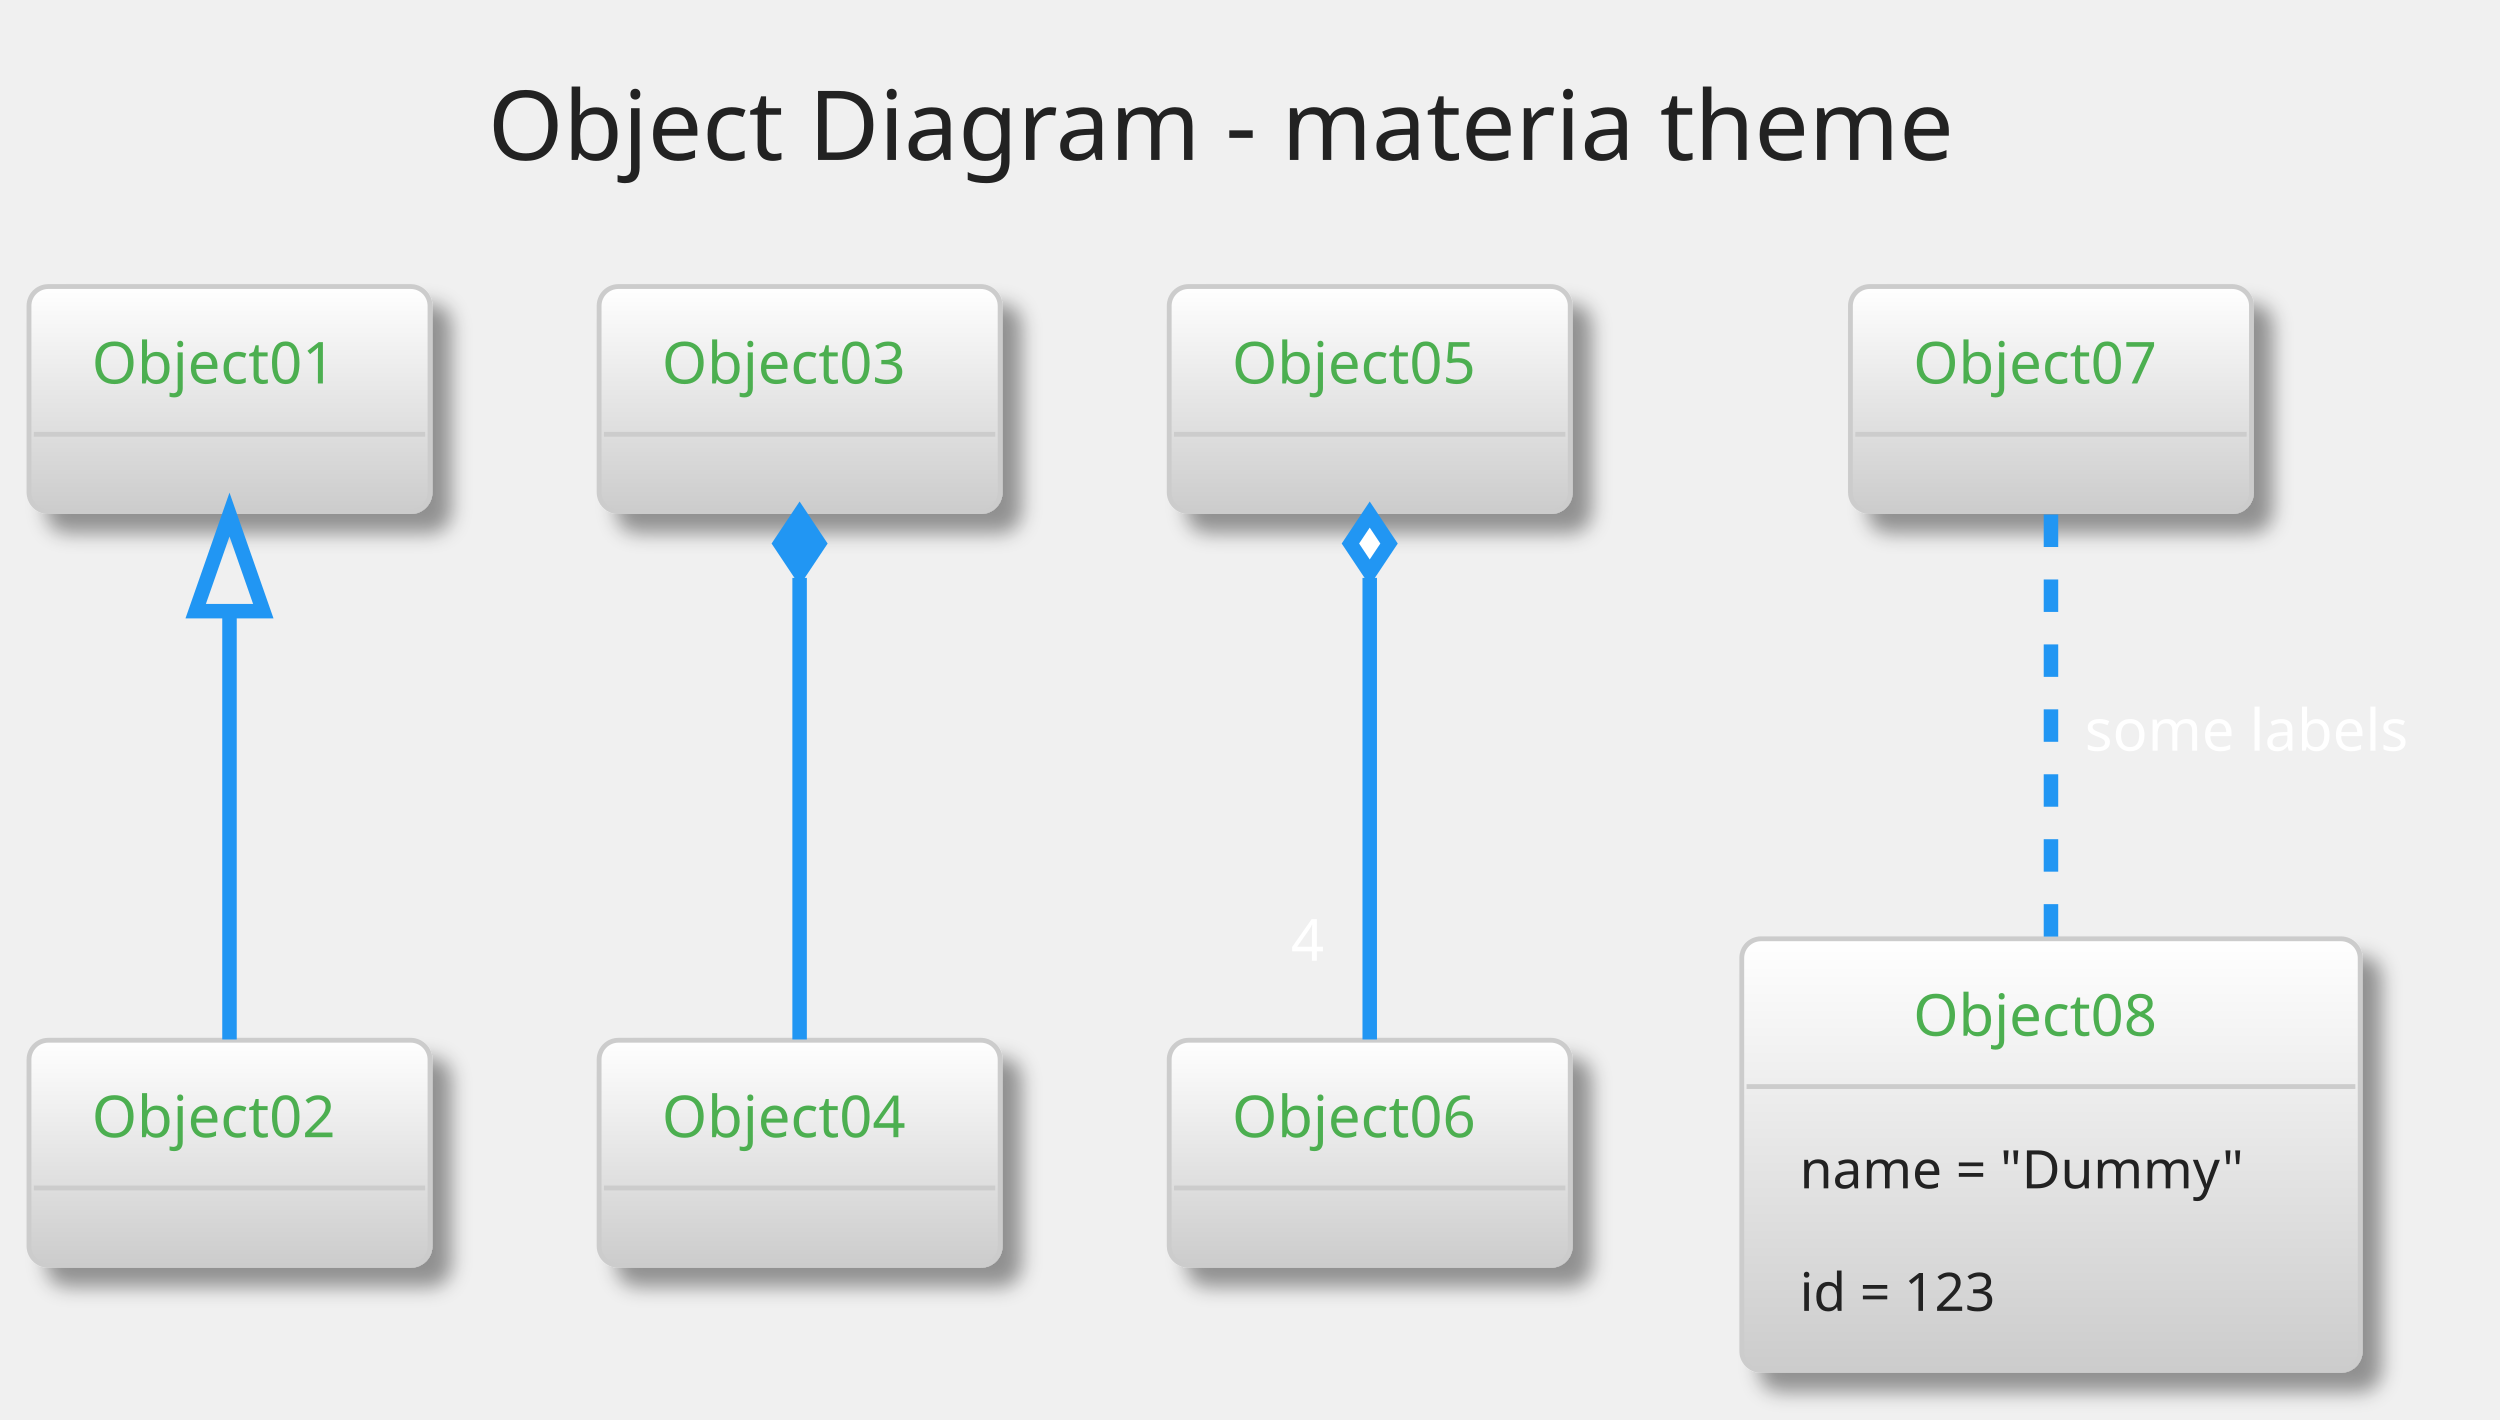
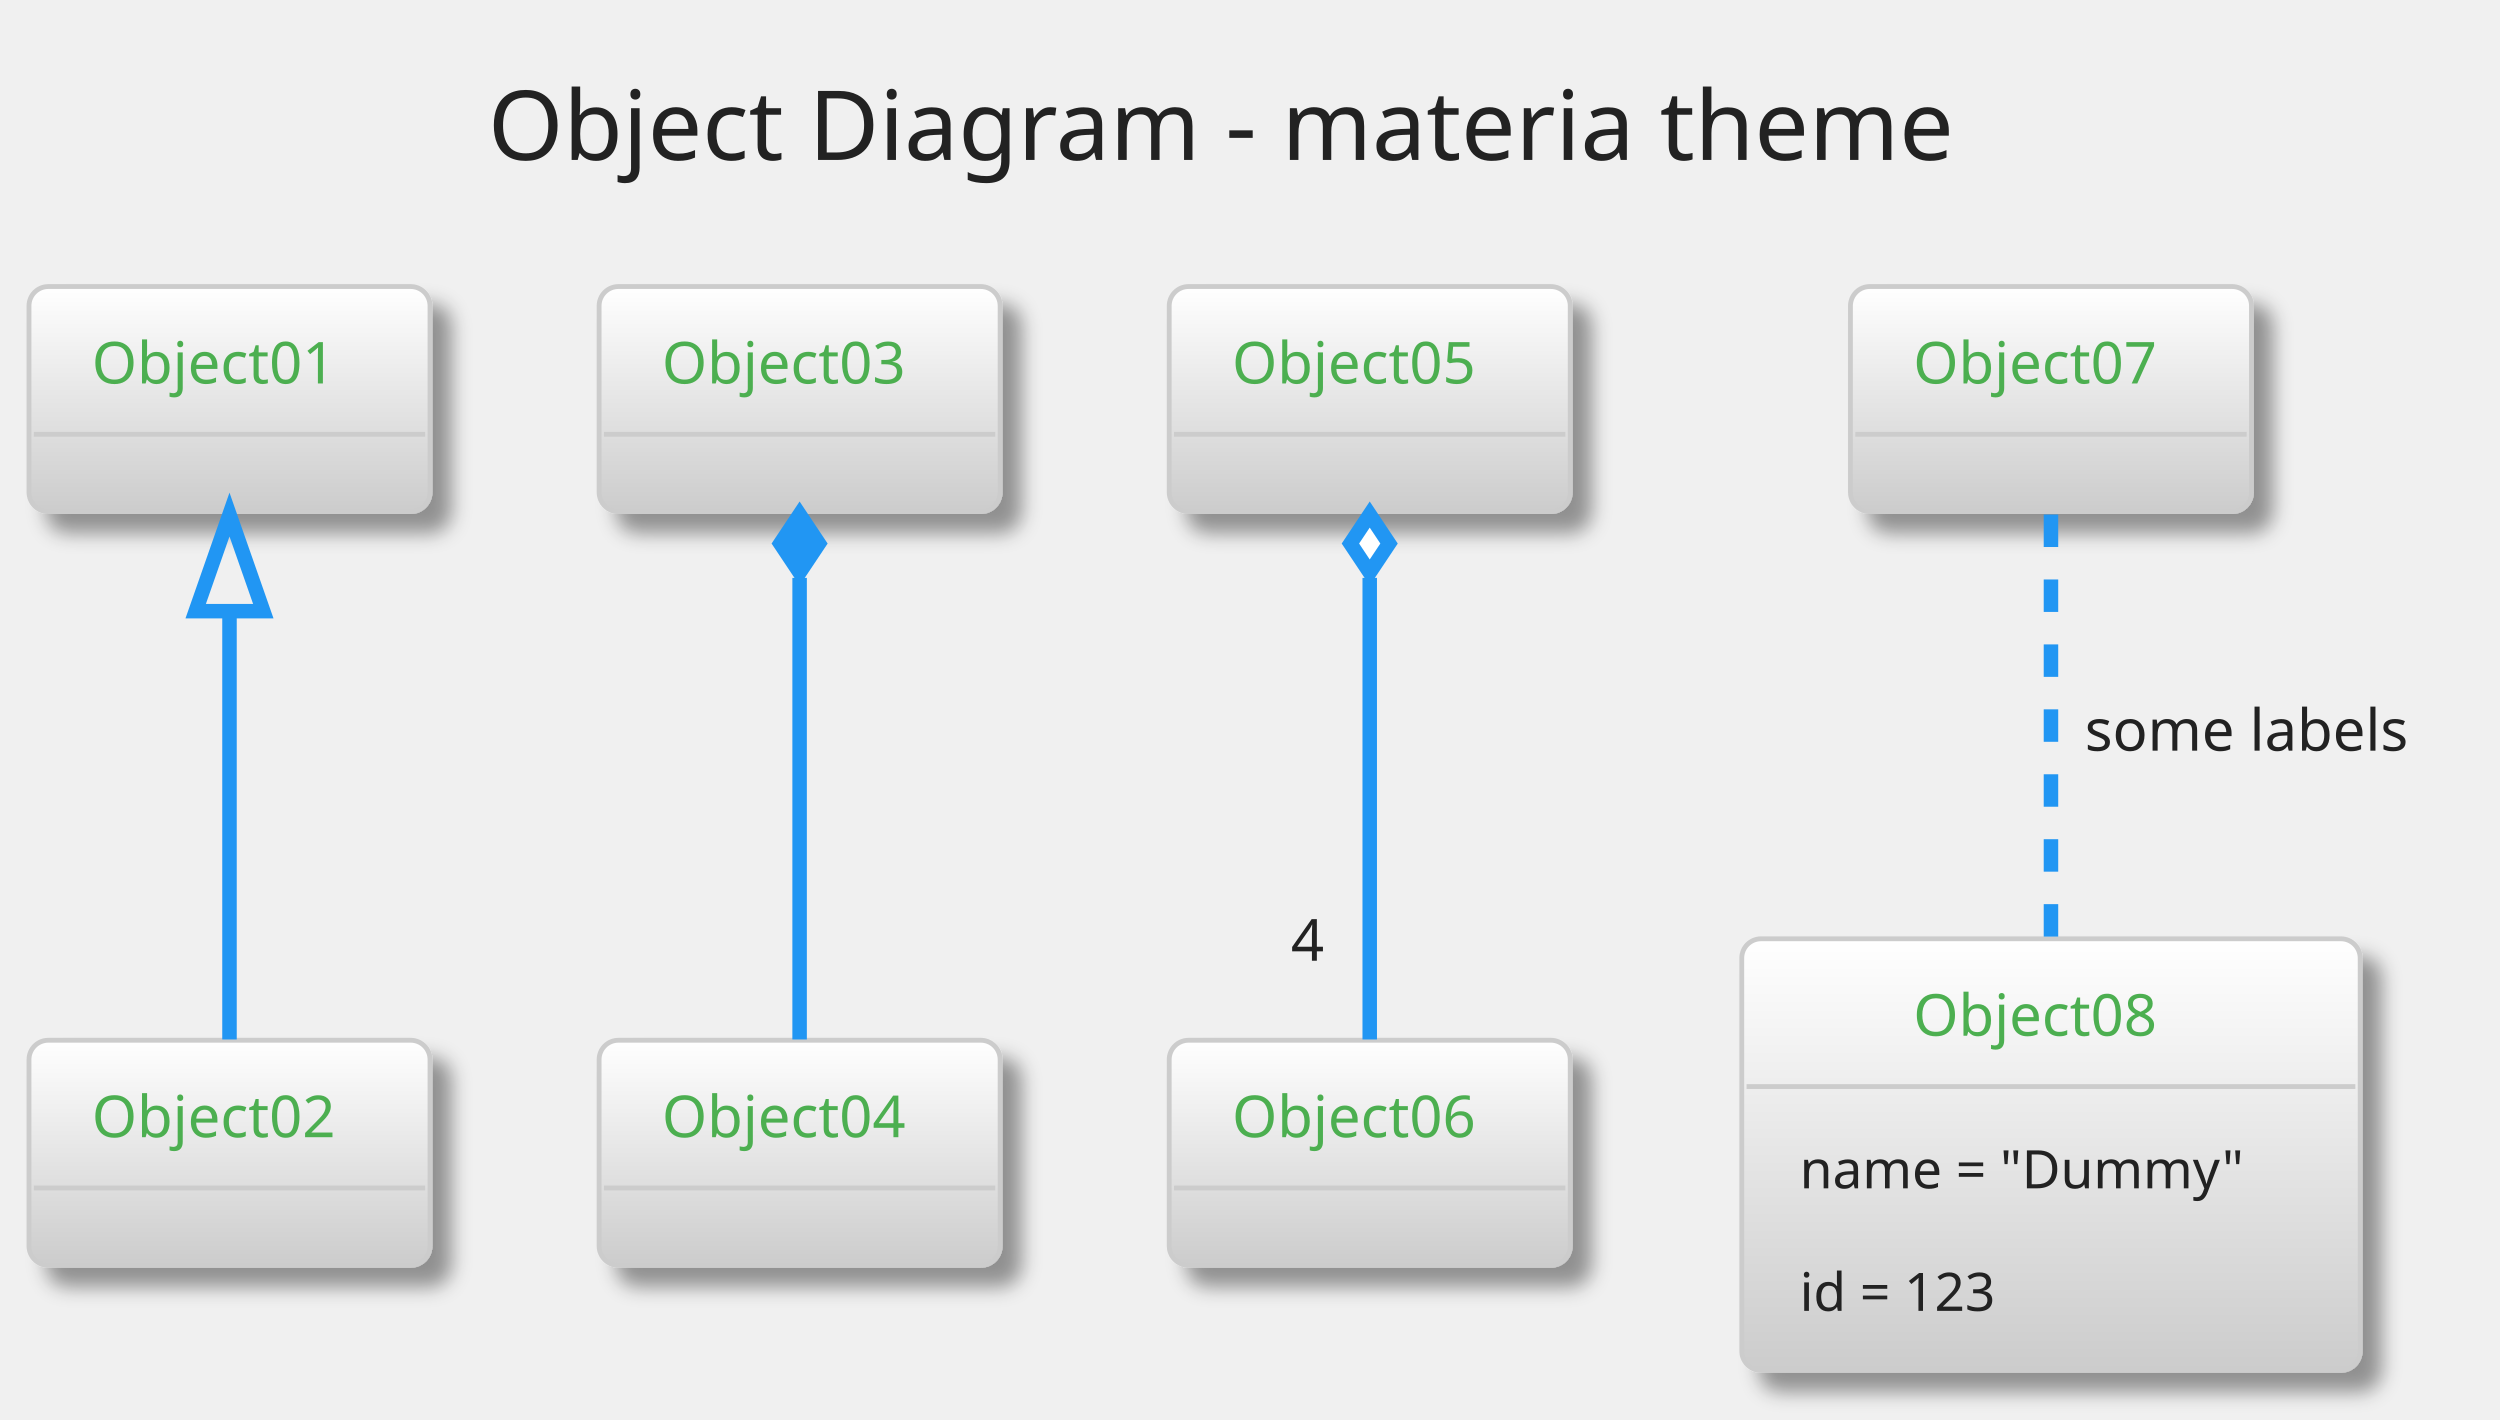
<svg xmlns="http://www.w3.org/2000/svg" contentScriptType="application/ecmascript" contentStyleType="text/css" height="306.25px" preserveAspectRatio="none" style="width:539px;height:306px;" version="1.1" viewBox="0 0 539 306" width="539.583px" zoomAndPan="magnify">
  <defs>
-     <linearGradient id="g1wnbyx7x6cg7t0" x1="50%" x2="50%" y1="0%" y2="100%">
+     <linearGradient id="g1i95ov9dghsgj0" x1="50%" x2="50%" y1="0%" y2="100%">
      <stop offset="0%" stop-color="#FFFFFF" />
      <stop offset="100%" stop-color="#CCCCCC" />
    </linearGradient>
-     <filter height="300%" id="f1wnbyx7x6cg7t" width="300%" x="-1" y="-1">
+     <filter height="300%" id="f1i95ov9dghsgj" width="300%" x="-1" y="-1">
      <feGaussianBlur result="blurOut" stdDeviation="2.083" />
      <feColorMatrix in="blurOut" result="blurOut2" type="matrix" values="0 0 0 0 0 0 0 0 0 0 0 0 0 0 0 0 0 0 .4 0" />
      <feOffset dx="4.167" dy="4.167" in="blurOut2" result="blurOut3" />
      <feBlend in="SourceGraphic" in2="blurOut3" mode="normal" />
    </filter>
  </defs>
  <g>
    <rect fill="none" height="48.236" rx="4.167" ry="4.167" style="stroke: none; stroke-width: 1.042;" width="371.875" x="90.625" y="2.083" />
    <text fill="#222222" font-family="Verdana" font-size="20.833" lengthAdjust="spacingAndGlyphs" textLength="342.708" x="105.208" y="34.487">Object Diagram - materia theme</text>
-     <rect fill="url(#g1wnbyx7x6cg7t0)" filter="url(#f1wnbyx7x6cg7t)" height="48.525" rx="4.167" ry="4.167" style="stroke: #CCCCCC; stroke-width: 1.042;" width="86.458" x="6.25" y="61.778" />
+     <rect fill="url(#g1i95ov9dghsgj0)" filter="url(#f1i95ov9dghsgj)" height="48.525" rx="4.167" ry="4.167" style="stroke: #CCCCCC; stroke-width: 1.042;" width="86.458" x="6.25" y="61.778" />
    <text fill="#4CAF50" font-family="Verdana" font-size="12.5" lengthAdjust="spacingAndGlyphs" textLength="59.375" x="19.792" y="82.678">Object01</text>
    <line style="stroke: #CCCCCC; stroke-width: 1.042;" x1="7.292" x2="91.667" y1="93.636" y2="93.636" />
-     <rect fill="url(#g1wnbyx7x6cg7t0)" filter="url(#f1wnbyx7x6cg7t)" height="48.525" rx="4.167" ry="4.167" style="stroke: #CCCCCC; stroke-width: 1.042;" width="86.458" x="6.25" y="224.278" />
+     <rect fill="url(#g1i95ov9dghsgj0)" filter="url(#f1i95ov9dghsgj)" height="48.525" rx="4.167" ry="4.167" style="stroke: #CCCCCC; stroke-width: 1.042;" width="86.458" x="6.25" y="224.278" />
    <text fill="#4CAF50" font-family="Verdana" font-size="12.5" lengthAdjust="spacingAndGlyphs" textLength="59.375" x="19.792" y="245.178">Object02</text>
    <line style="stroke: #CCCCCC; stroke-width: 1.042;" x1="7.292" x2="91.667" y1="256.136" y2="256.136" />
-     <rect fill="url(#g1wnbyx7x6cg7t0)" filter="url(#f1wnbyx7x6cg7t)" height="48.525" rx="4.167" ry="4.167" style="stroke: #CCCCCC; stroke-width: 1.042;" width="86.458" x="129.167" y="61.778" />
+     <rect fill="url(#g1i95ov9dghsgj0)" filter="url(#f1i95ov9dghsgj)" height="48.525" rx="4.167" ry="4.167" style="stroke: #CCCCCC; stroke-width: 1.042;" width="86.458" x="129.167" y="61.778" />
    <text fill="#4CAF50" font-family="Verdana" font-size="12.5" lengthAdjust="spacingAndGlyphs" textLength="59.375" x="142.708" y="82.678">Object03</text>
    <line style="stroke: #CCCCCC; stroke-width: 1.042;" x1="130.208" x2="214.583" y1="93.636" y2="93.636" />
-     <rect fill="url(#g1wnbyx7x6cg7t0)" filter="url(#f1wnbyx7x6cg7t)" height="48.525" rx="4.167" ry="4.167" style="stroke: #CCCCCC; stroke-width: 1.042;" width="86.458" x="129.167" y="224.278" />
+     <rect fill="url(#g1i95ov9dghsgj0)" filter="url(#f1i95ov9dghsgj)" height="48.525" rx="4.167" ry="4.167" style="stroke: #CCCCCC; stroke-width: 1.042;" width="86.458" x="129.167" y="224.278" />
    <text fill="#4CAF50" font-family="Verdana" font-size="12.5" lengthAdjust="spacingAndGlyphs" textLength="59.375" x="142.708" y="245.178">Object04</text>
    <line style="stroke: #CCCCCC; stroke-width: 1.042;" x1="130.208" x2="214.583" y1="256.136" y2="256.136" />
-     <rect fill="url(#g1wnbyx7x6cg7t0)" filter="url(#f1wnbyx7x6cg7t)" height="48.525" rx="4.167" ry="4.167" style="stroke: #CCCCCC; stroke-width: 1.042;" width="86.458" x="252.083" y="61.778" />
+     <rect fill="url(#g1i95ov9dghsgj0)" filter="url(#f1i95ov9dghsgj)" height="48.525" rx="4.167" ry="4.167" style="stroke: #CCCCCC; stroke-width: 1.042;" width="86.458" x="252.083" y="61.778" />
    <text fill="#4CAF50" font-family="Verdana" font-size="12.5" lengthAdjust="spacingAndGlyphs" textLength="59.375" x="265.625" y="82.678">Object05</text>
    <line style="stroke: #CCCCCC; stroke-width: 1.042;" x1="253.125" x2="337.5" y1="93.636" y2="93.636" />
-     <rect fill="url(#g1wnbyx7x6cg7t0)" filter="url(#f1wnbyx7x6cg7t)" height="48.525" rx="4.167" ry="4.167" style="stroke: #CCCCCC; stroke-width: 1.042;" width="86.458" x="252.083" y="224.278" />
+     <rect fill="url(#g1i95ov9dghsgj0)" filter="url(#f1i95ov9dghsgj)" height="48.525" rx="4.167" ry="4.167" style="stroke: #CCCCCC; stroke-width: 1.042;" width="86.458" x="252.083" y="224.278" />
    <text fill="#4CAF50" font-family="Verdana" font-size="12.5" lengthAdjust="spacingAndGlyphs" textLength="59.375" x="265.625" y="245.178">Object06</text>
    <line style="stroke: #CCCCCC; stroke-width: 1.042;" x1="253.125" x2="337.5" y1="256.136" y2="256.136" />
-     <rect fill="url(#g1wnbyx7x6cg7t0)" filter="url(#f1wnbyx7x6cg7t)" height="48.525" rx="4.167" ry="4.167" style="stroke: #CCCCCC; stroke-width: 1.042;" width="86.458" x="398.958" y="61.778" />
+     <rect fill="url(#g1i95ov9dghsgj0)" filter="url(#f1i95ov9dghsgj)" height="48.525" rx="4.167" ry="4.167" style="stroke: #CCCCCC; stroke-width: 1.042;" width="86.458" x="398.958" y="61.778" />
    <text fill="#4CAF50" font-family="Verdana" font-size="12.5" lengthAdjust="spacingAndGlyphs" textLength="59.375" x="412.5" y="82.678">Object07</text>
    <line style="stroke: #CCCCCC; stroke-width: 1.042;" x1="400" x2="484.375" y1="93.636" y2="93.636" />
-     <rect fill="url(#g1wnbyx7x6cg7t0)" filter="url(#f1wnbyx7x6cg7t)" height="93.043" rx="4.167" ry="4.167" style="stroke: #CCCCCC; stroke-width: 1.042;" width="133.333" x="375.521" y="202.403" />
+     <rect fill="url(#g1i95ov9dghsgj0)" filter="url(#f1i95ov9dghsgj)" height="93.043" rx="4.167" ry="4.167" style="stroke: #CCCCCC; stroke-width: 1.042;" width="133.333" x="375.521" y="202.403" />
    <text fill="#4CAF50" font-family="Verdana" font-size="12.5" lengthAdjust="spacingAndGlyphs" textLength="59.375" x="412.5" y="223.303">Object08</text>
    <line style="stroke: #CCCCCC; stroke-width: 1.042;" x1="376.562" x2="507.812" y1="234.261" y2="234.261" />
    <text fill="#222222" font-family="Verdana" font-size="11.458" lengthAdjust="spacingAndGlyphs" textLength="108.333" x="388.021" y="256.198">name = "Dummy"</text>
    <text fill="#222222" font-family="Verdana" font-size="11.458" lengthAdjust="spacingAndGlyphs" textLength="50" x="388.021" y="282.623">id = 123</text>
    <path d="M49.479,131.882 C49.479,161.785 49.479,199.714 49.479,224.111 " fill="none" id="Object01&lt;-Object02" style="stroke: #2196F3; stroke-width: 3.125;" />
    <polygon fill="none" points="42.188,131.771,49.479,110.937,56.771,131.77,42.188,131.771" style="stroke: #2196F3; stroke-width: 3.125;" />
    <path d="M172.396,124.586 C172.396,155.369 172.396,197.681 172.396,224.111 " fill="none" id="Object03&lt;-Object04" style="stroke: #2196F3; stroke-width: 3.125;" />
    <polygon fill="#2196F3" points="172.396,110.937,168.229,117.187,172.396,123.437,176.562,117.187,172.396,110.937" style="stroke: #2196F3; stroke-width: 3.125;" />
    <path d="M295.312,124.586 C295.312,155.369 295.312,197.681 295.312,224.111 " fill="none" id="Object05&lt;-Object06" style="stroke: #2196F3; stroke-width: 3.125;" />
    <polygon fill="#FFFFFF" points="295.312,110.937,291.146,117.187,295.312,123.437,299.479,117.187,295.312,110.937" style="stroke: #2196F3; stroke-width: 3.125;" />
-     <text fill="#FFFFFF" font-family="Verdana" font-size="12.5" lengthAdjust="spacingAndGlyphs" textLength="8.333" x="278.32" y="207.135">4</text>
+     <text fill="#222222" font-family="Verdana" font-size="12.5" lengthAdjust="spacingAndGlyphs" textLength="8.333" x="278.32" y="207.135">4</text>
    <path d="M442.188,110.937 C442.188,135.087 442.188,172.474 442.188,202.218 " fill="none" id="Object07-Object08" style="stroke: #2196F3; stroke-width: 3.125; stroke-dasharray: 7.0,7.0;" />
-     <text fill="#FFFFFF" font-family="Verdana" font-size="12.5" lengthAdjust="spacingAndGlyphs" textLength="78.125" x="449.479" y="161.845">some labels</text>
+     <text fill="#222222" font-family="Verdana" font-size="12.5" lengthAdjust="spacingAndGlyphs" textLength="78.125" x="449.479" y="161.845">some labels</text>
  </g>
</svg>
